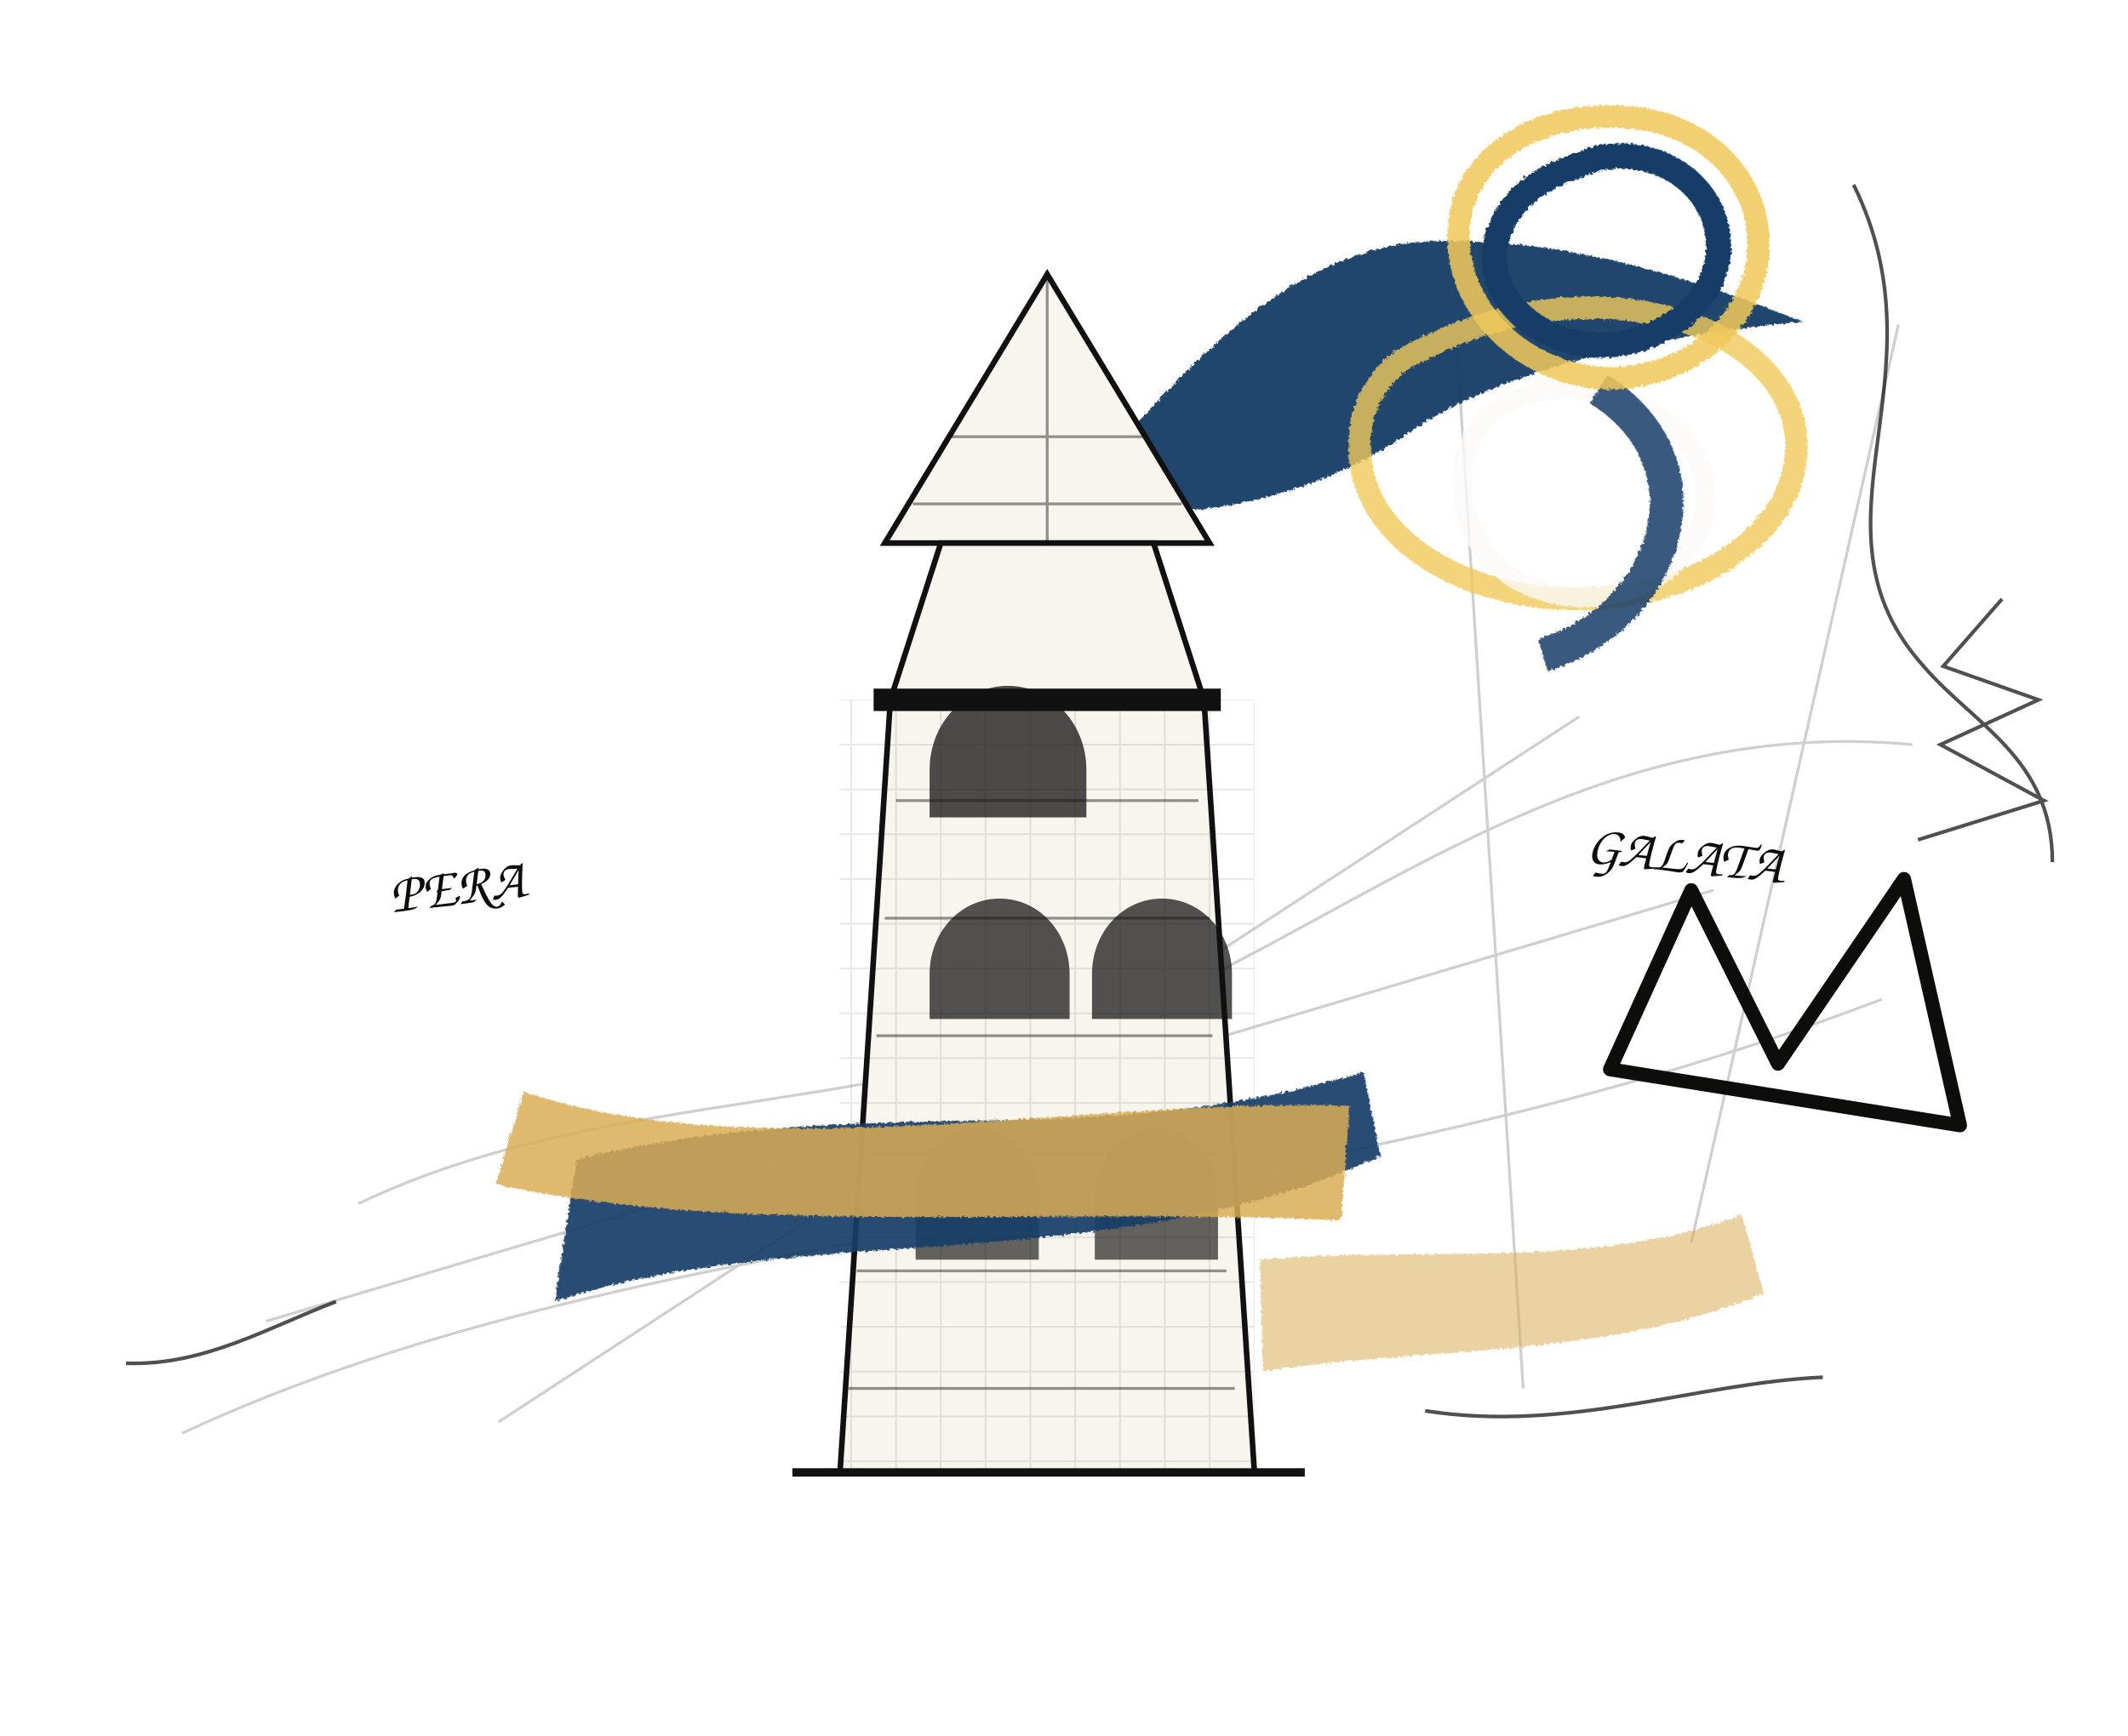
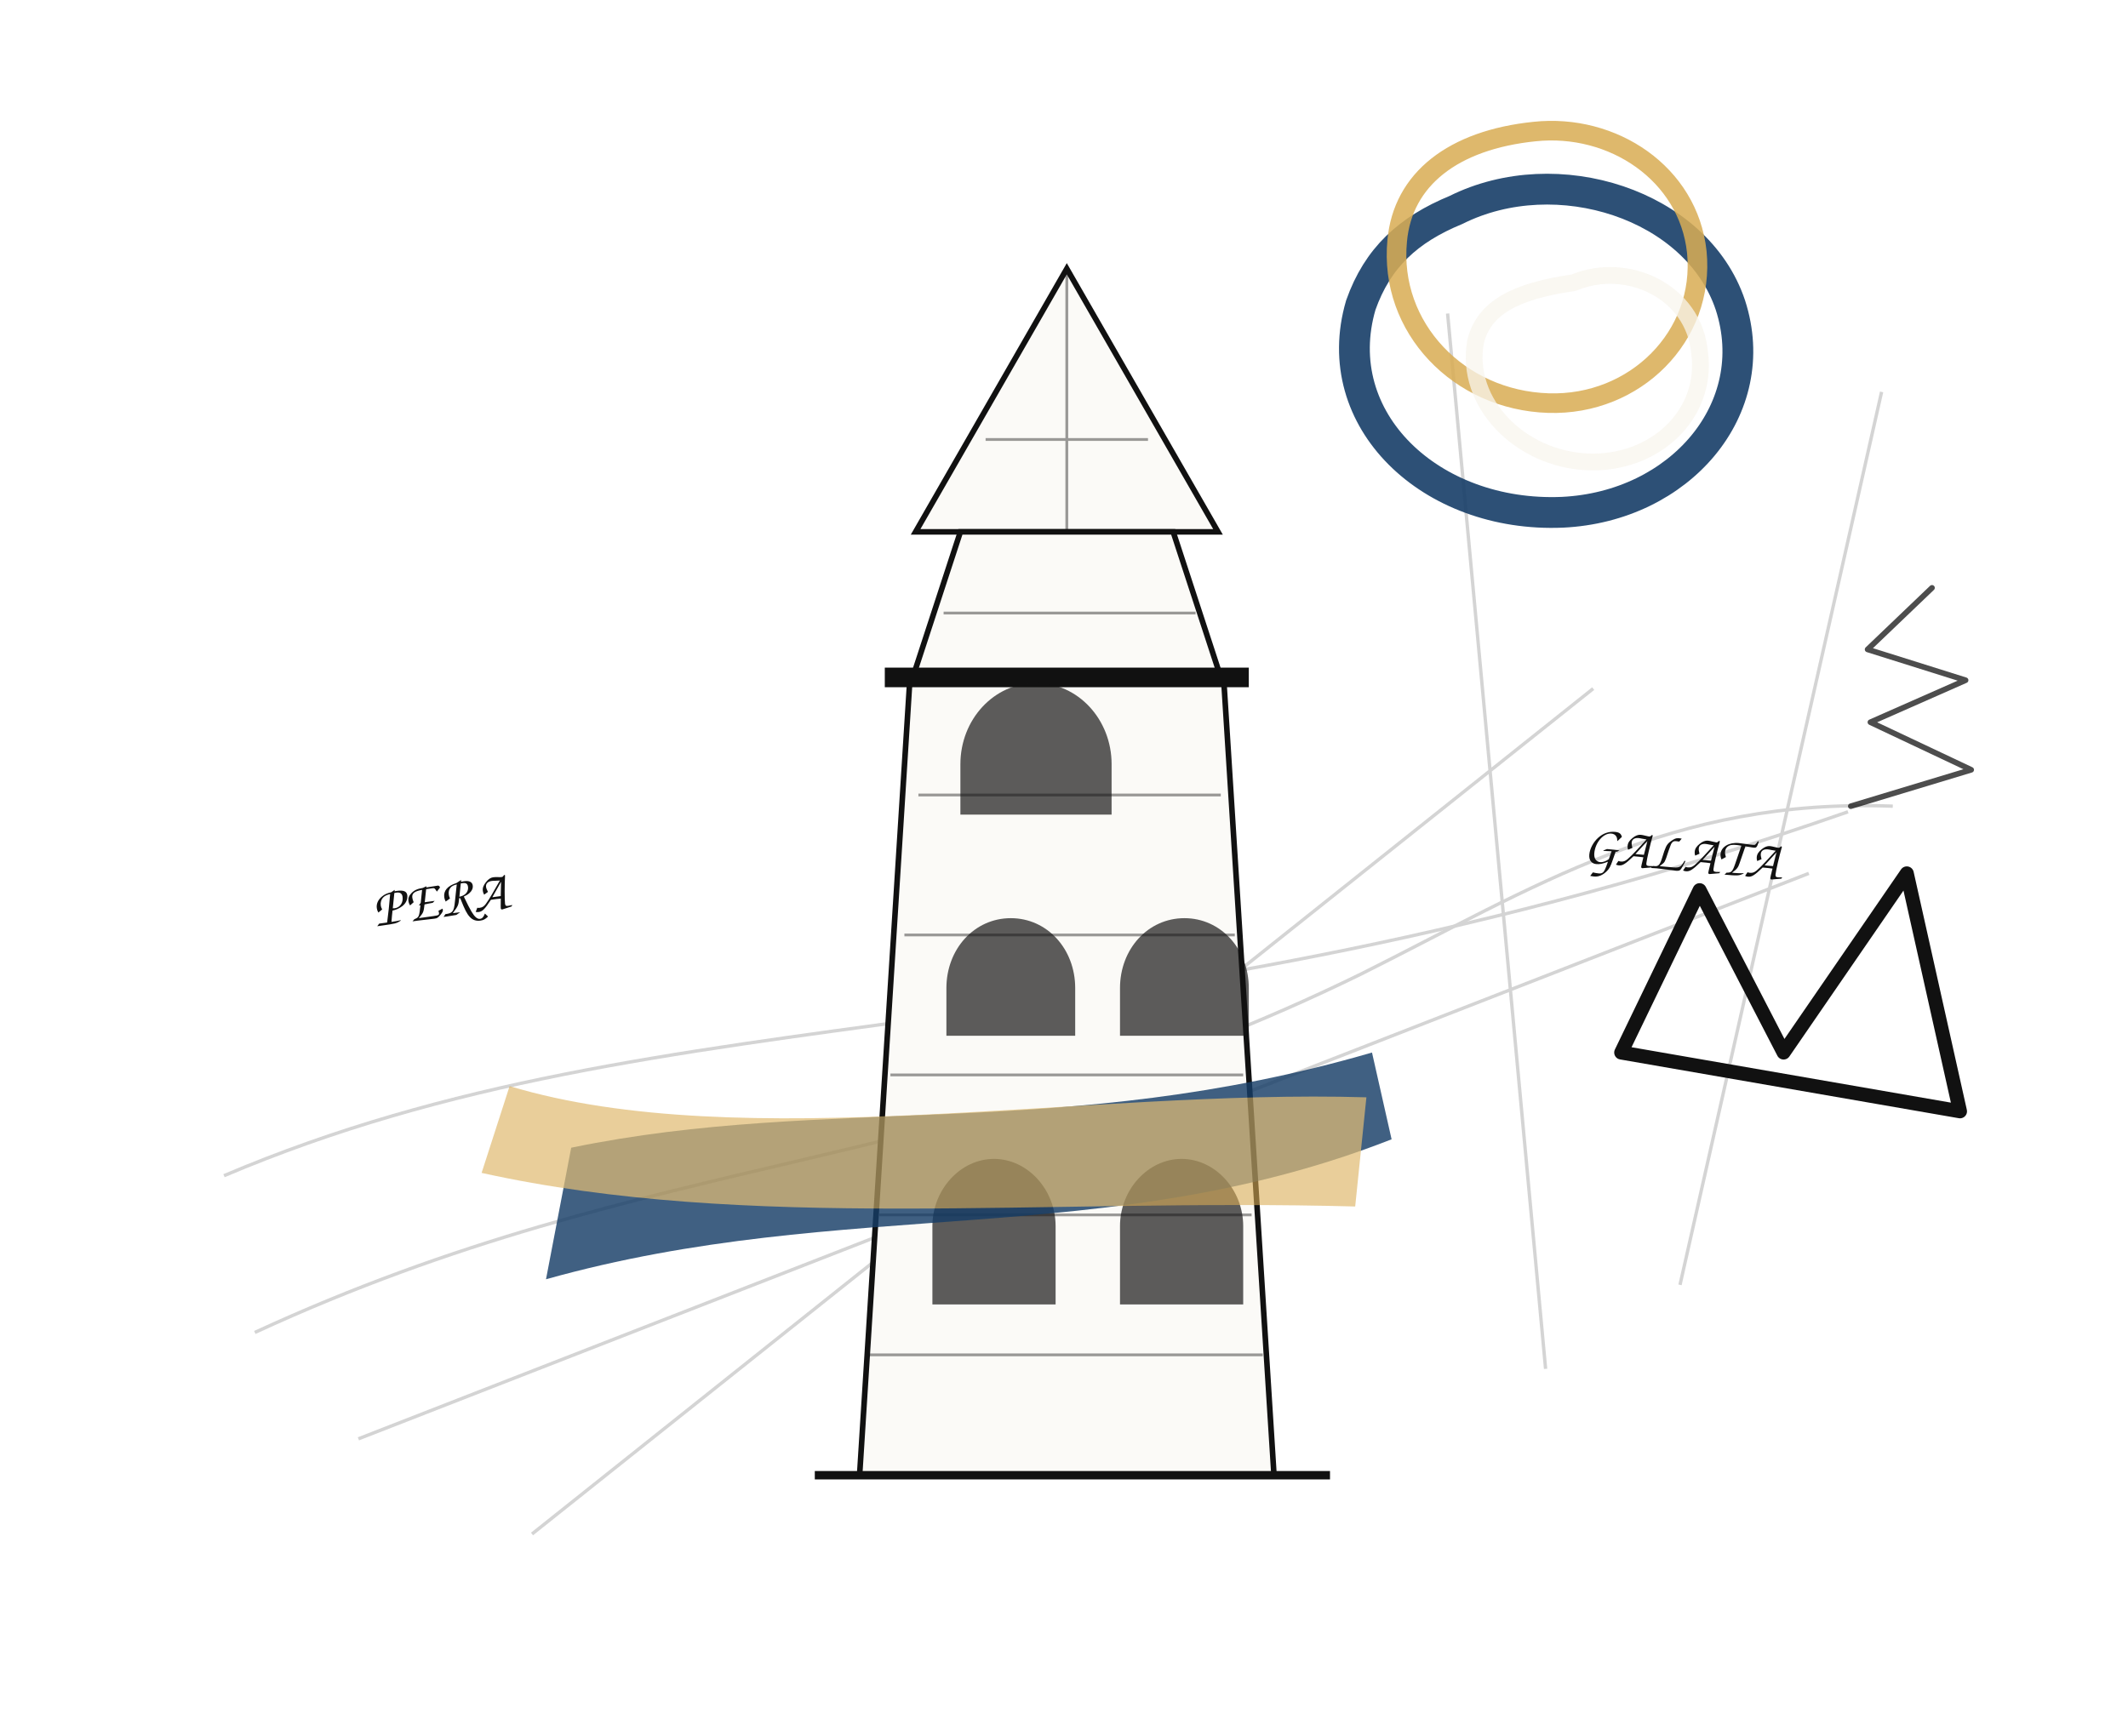
<svg xmlns="http://www.w3.org/2000/svg" viewBox="0 0 760 620" role="img" aria-labelledby="title desc">
-   <defs>
-     <filter id="rough">
-       <feTurbulence type="fractalNoise" baseFrequency=".9" numOctaves="3" seed="8" />
-       <feDisplacementMap in="SourceGraphic" scale="1.6" />
-     </filter>
-     <pattern id="stone" width="16" height="16" patternUnits="userSpaceOnUse">
-       <path d="M0 8h16M8 0v16" stroke="#111" stroke-opacity=".18" stroke-width=".6" />
-     </pattern>
-   </defs>
  <rect width="760" height="620" fill="none" />
-   <g opacity=".2" stroke="#111" stroke-width="1" fill="none">
-     <path d="M128 430C220 386 324 401 423 353c77-37 153-97 260-87" />
-     <path d="M95 472 612 318M178 508 564 256M520 118l24 378M678 116 604 444" />
-     <path d="M65 512c172-80 390-72 607-155" />
+   <g opacity=".18" stroke="#111" stroke-width="1.2" fill="none">
+     <path d="M91 476c143-66 248-56 395-128 62-31 111-63 190-60" />
+     <path d="M128 514 646 312M190 548 569 246M517 112l35 377M672 140 600 459" />
+     <path d="M80 420c160-68 319-39 580-130" />
  </g>
-   <g filter="url(#rough)">
-     <path d="M516 86c42 0 83 11 128 29 0 0-92 6-140 39-61 42-125 26-125 26 35-34 74-94 137-94Z" fill="#163d67" opacity=".95" />
-     <path d="M500 129c37-21 73-23 102-14 27 9 43 29 39 51-4 26-36 48-77 48-43 0-75-22-78-49-2-15 3-27 14-36Z" fill="none" stroke="#f0c95a" stroke-width="8" opacity=".8" />
-     <path d="M532 148c19-14 47-11 65 4 17 15 16 38-2 52-22 17-57 10-68-12-8-16-6-33 5-44Z" fill="none" stroke="#fbfaf7" stroke-width="7" opacity=".8" />
-     <path d="M571 139c43 27 24 82-20 95" fill="none" stroke="#163d67" stroke-width="12" opacity=".85" />
-     <path d="M582 42c27 2 47 22 46 47-1 27-27 48-57 46-30-3-52-27-50-54 2-26 29-42 61-39Z" fill="none" stroke="#f0c95a" stroke-width="8" opacity=".86" />
-     <path d="M564 59c19-9 44 1 49 22 5 22-14 39-36 42-26 3-49-17-42-39 4-12 13-20 29-25Z" fill="none" stroke="#163d67" stroke-width="9" />
+   <g transform="translate(255 96)" stroke="#111" fill="#fbfaf7">
+     <path d="M126 0 72 94h108L126 0Z" stroke-width="2" />
+     <path d="M88 94h76l17 52H71l17-52Z" stroke-width="2" />
+     <path d="M70 146h112l18 285H52l18-285Z" stroke-width="2" />
+     <path d="M61 146h130" stroke-width="7" />
+     <path d="M126 0v94M97 61h58M82 123h90M73 188h108M68 238h118M63 288h126M59 338h133M55 388h141" stroke-width="1" opacity=".42" />
+     <g fill="#111" stroke="none" opacity=".68">
+       <path d="M88 177c0-16 12-29 27-29s27 13 27 29v18H88v-18Z" />
+       <path d="M83 257c0-14 10-25 23-25s23 11 23 25v17H83v-17Z" />
+       <path d="M145 257c0-14 10-25 23-25s23 11 23 25v17h-46v-17Z" />
+       <path d="M78 342c0-13 10-24 22-24s22 11 22 24v28H78v-28Z" />
+       <path d="M145 342c0-13 10-24 22-24s22 11 22 24v28h-44v-28Z" />
+     </g>
+     <path d="M36 431h184" stroke-width="3" />
  </g>
-   <g transform="translate(248 98)">
-     <path d="M126 0 68 96h116L126 0Z" fill="#f8f5ee" stroke="#111" stroke-width="2" />
-     <path d="M126 0v96M91 58h70M78 82h96" stroke="#111" stroke-width="1" opacity=".45" />
-     <path d="M88 96h76l18 56H70l18-56Z" fill="#f8f5ee" stroke="#111" stroke-width="2" />
-     <path d="M70 152h112l18 276H52l18-276Z" fill="#f8f5ee" stroke="#111" stroke-width="2" />
-     <path d="M64 152h124" stroke="#111" stroke-width="8" />
-     <path d="M72 188h108M68 230h116M65 272h120M62 314h126M58 356h132M55 398h138" stroke="#111" stroke-opacity=".45" stroke-width="1" />
-     <rect x="52" y="152" width="148" height="276" fill="url(#stone)" opacity=".55" />
-     <g fill="#111">
-       <path d="M84 177c0-17 13-30 28-30s28 13 28 30v17H84v-17Z" opacity=".75" />
-       <path d="M84 250c0-15 11-27 25-27s25 12 25 27v16H84v-16Z" opacity=".72" />
-       <path d="M142 250c0-15 11-27 25-27s25 12 25 27v16h-50v-16Z" opacity=".72" />
-       <path d="M79 329c0-13 10-24 22-24s22 11 22 24v23H79v-23Z" opacity=".65" />
-       <path d="M143 329c0-13 10-24 22-24s22 11 22 24v23h-44v-23Z" opacity=".65" />
-     </g>
-     <path d="M35 428h183" stroke="#111" stroke-width="3" />
+   <g fill="none" stroke-linecap="round" stroke-linejoin="round">
+     <path d="M520 75c36-18 86-2 98 34 12 37-18 72-60 74-47 2-84-33-72-74 6-17 17-27 34-34Z" stroke="#163d67" stroke-width="11" opacity=".9" />
+     <path d="M548 47c28-3 55 15 58 43 3 30-22 55-53 54-32-1-57-27-54-58 2-22 20-36 49-39Z" stroke="#d9ad55" stroke-width="7" opacity=".86" />
+     <path d="M562 101c19-8 43 3 45 25 3 22-16 40-40 39-24-1-44-21-40-43 3-12 14-18 35-21Z" stroke="#f8f5ee" stroke-width="6" opacity=".75" />
+     <path d="M579 376 607 318l30 58 44-64 19 85-121-21Z" stroke="#111" stroke-width="5" />
+     <path d="M690 210l-23 22 35 11-34 15 36 17-43 13" stroke="#111" stroke-width="2" opacity=".75" />
  </g>
-   <g filter="url(#rough)">
-     <path d="M206 414c108-25 179-1 281-31l6 30c-96 44-209 23-295 52l8-51Z" fill="#163d67" opacity=".92" />
-     <path d="M187 390c84 28 201 2 295 5l-3 41c-105-5-218 6-302-13l10-33Z" fill="#d9ad55" opacity=".85" />
-     <path d="M450 450c54-5 120 4 172-16l8 28c-58 24-126 19-179 28l-1-40Z" fill="#d9ad55" opacity=".55" />
+   <g opacity=".82">
+     <path d="M204 410c92-19 176-2 286-34l7 31c-102 40-195 20-302 50l9-47Z" fill="#163d67" />
+     <path d="M182 388c83 25 206 1 306 4l-4 39c-112-3-217 9-312-12l10-31Z" fill="#d9ad55" opacity=".72" />
  </g>
-   <g stroke="#0d0d0c" stroke-width="5" fill="none" stroke-linecap="round" stroke-linejoin="round">
-     <path d="M575 382 604 318l31 62 45-66 20 88-125-20Z" />
-   </g>
-   <g font-family="'Segoe Script', cursive" fill="#0d0d0c" font-size="20">
-     <text x="140" y="326" transform="rotate(-7 140 326)">PERA</text>
-     <text x="566" y="308" transform="rotate(6 566 308)">GALATA</text>
-   </g>
-   <g stroke="#0d0d0c" stroke-width="1.3" fill="none" opacity=".72">
-     <path d="M662 66c34 69-20 122 25 172 18 21 46 33 46 70" />
-     <path d="M715 214 694 238l34 12-35 16 37 20-45 14" />
-     <path d="M120 465c-24 9-47 23-75 22M651 492c-45 2-91 20-142 12" />
+   <g font-family="'Segoe Script', cursive" fill="#111" font-size="20">
+     <text x="134" y="331" transform="rotate(-8 134 331)">PERA</text>
+     <text x="565" y="308" transform="rotate(5 565 308)">GALATA</text>
  </g>
</svg>
